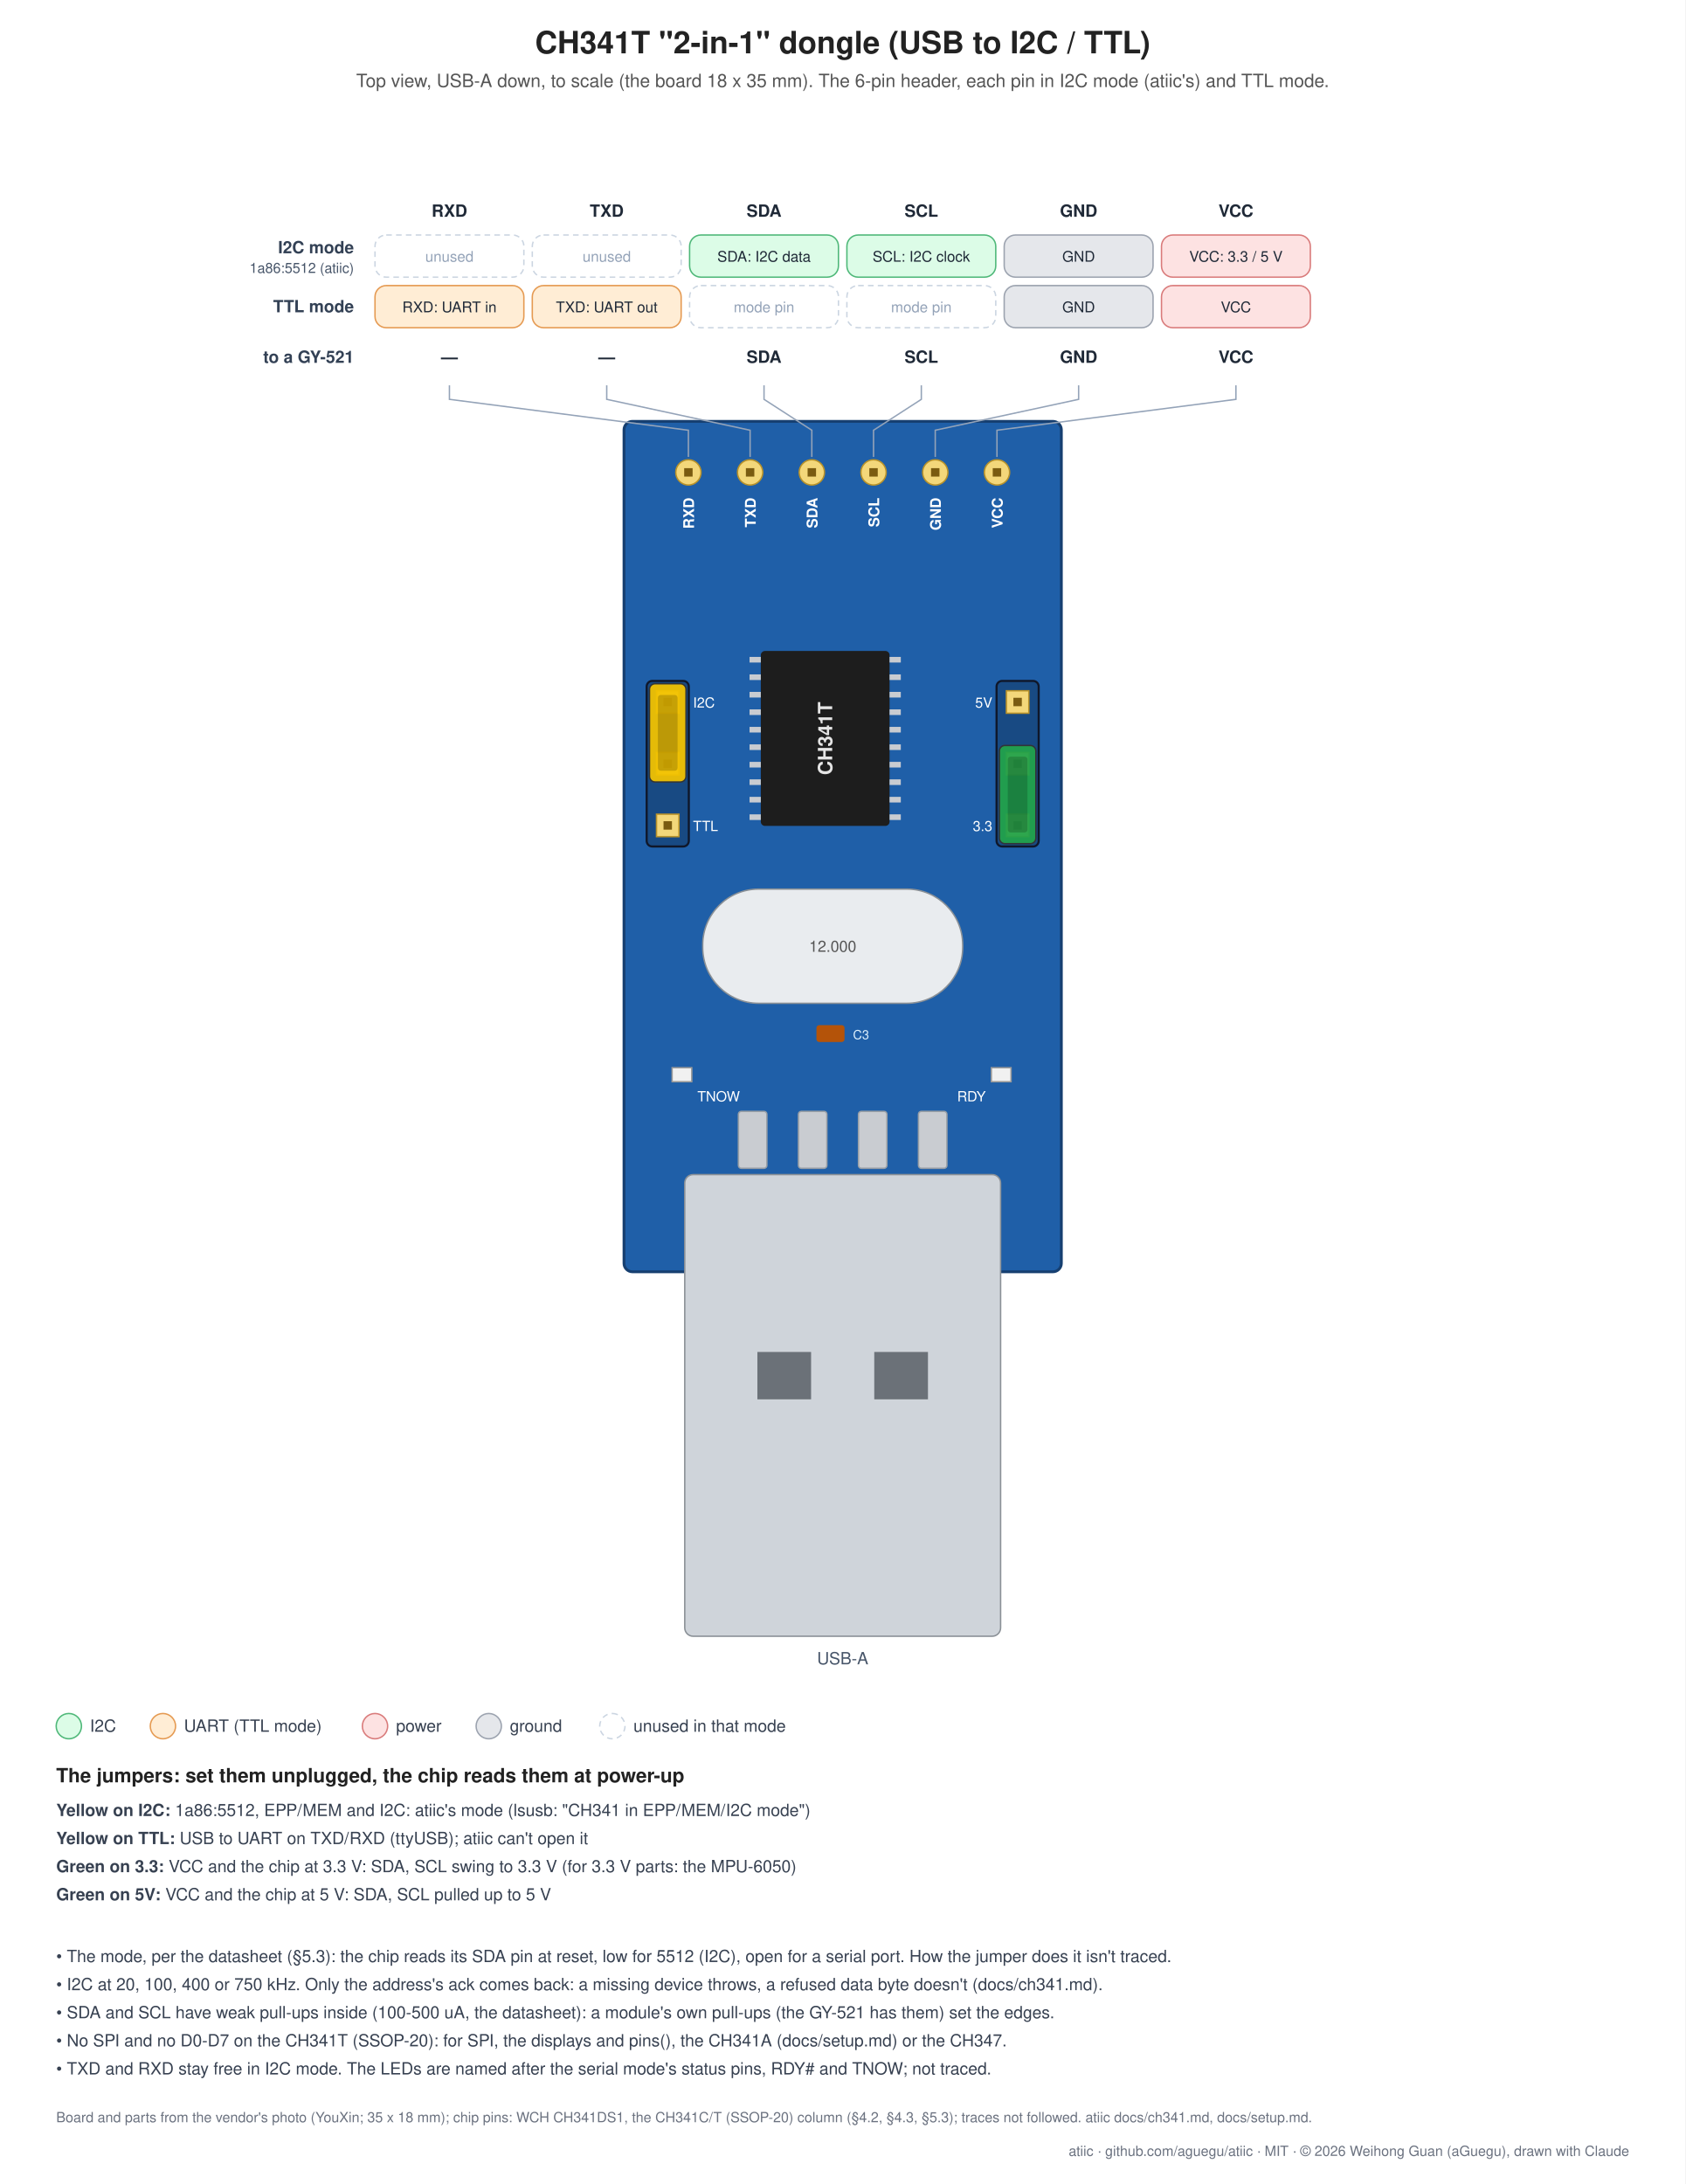
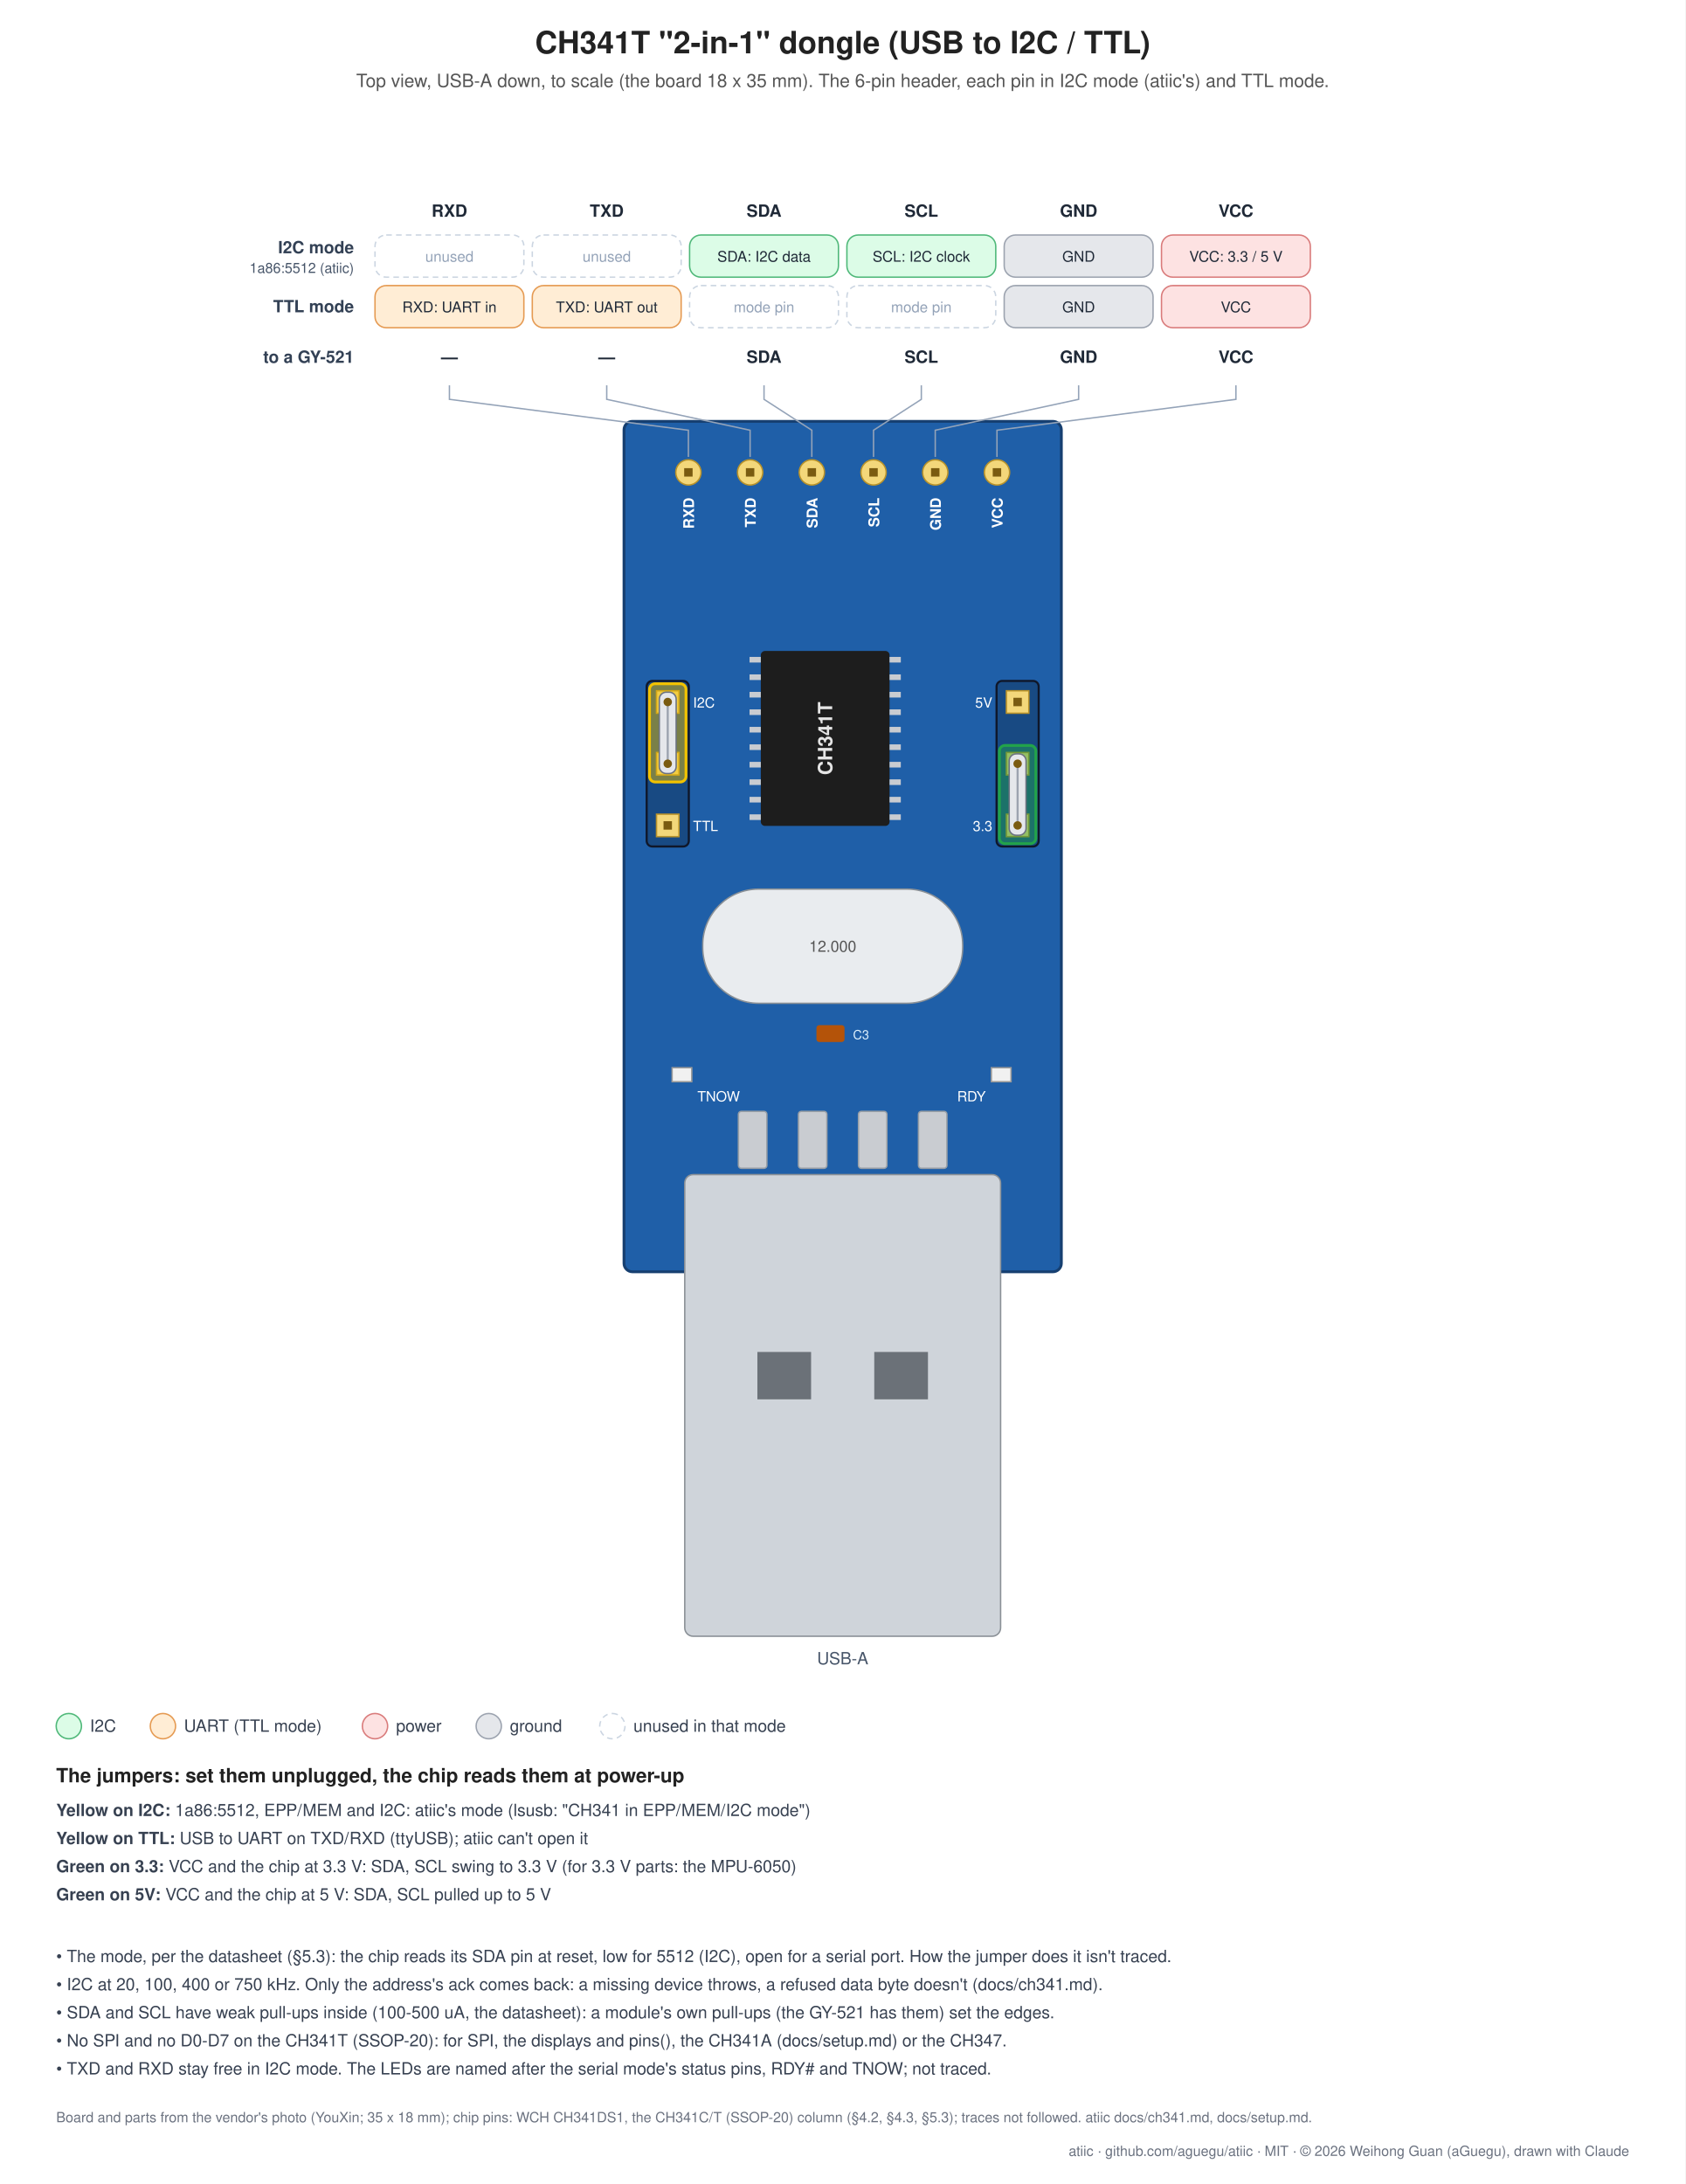
<svg xmlns="http://www.w3.org/2000/svg" viewBox="0 0 1200 1555" width="1200" height="1555" font-family="Helvetica, Arial, sans-serif">
  <rect width="1200" height="1555" fill="#ffffff" />
  <text x="600.0" y="38" text-anchor="middle" font-size="22" font-weight="bold" fill="#222">CH341T "2-in-1" dongle (USB to I2C / TTL)</text>
  <text x="600.0" y="62" text-anchor="middle" font-size="13" fill="#555">Top view, USB-A down, to scale (the board 18 x 35 mm). The 6-pin header, each pin in I2C mode (atiic's) and TTL mode.</text>
  <rect x="444.3" y="300" width="311.4" height="605.5" rx="6" fill="#1f5fa8" stroke="#163f70" stroke-width="2" />
  <text x="252.0" y="180.33" text-anchor="end" font-size="12" font-weight="bold" fill="#334155">I2C mode</text>
  <text x="252.0" y="194.33" text-anchor="end" font-size="10" fill="#475569">1a86:5512 (atiic)</text>
  <text x="252.0" y="222.33" text-anchor="end" font-size="12" font-weight="bold" fill="#334155">TTL mode</text>
  <text x="252.0" y="258.33" text-anchor="end" font-size="12" font-weight="bold" fill="#334155">to a GY-521</text>
  <circle cx="490.145" cy="336.33" r="9" fill="#f3d77a" stroke="#b8922a" />
  <rect x="487.145" y="333.33" width="6" height="6" fill="#7a5b10" />
  <text transform="translate(494.145 354.33) rotate(-90)" text-anchor="end" font-size="10.5" font-weight="bold" fill="#fff">RXD</text>
  <text x="320.0" y="154.33" text-anchor="middle" font-size="12" font-weight="bold" fill="#1f2937">RXD</text>
  <path d="M320.0 274.33 L320.0 284.33 L490.145 306.33 L490.145 325.33" fill="none" stroke="#94a3b8" />
  <rect x="267.0" y="167.33" width="106" height="30" rx="8" fill="#ffffff" stroke="#cbd5e1" stroke-dasharray="4 3" />
  <text x="320.0" y="186.33" text-anchor="middle" font-size="10.5" fill="#94a3b8">unused</text>
  <rect x="267.0" y="203.33" width="106" height="30" rx="8" fill="#ffedd5" stroke="#e59a52" />
  <text x="320.0" y="222.33" text-anchor="middle" font-size="10.5" fill="#1f2937">RXD: UART in</text>
  <text x="320.0" y="258.33" text-anchor="middle" font-size="12" font-weight="bold" fill="#1f2937">—</text>
  <circle cx="534.087" cy="336.33" r="9" fill="#f3d77a" stroke="#b8922a" />
  <rect x="531.087" y="333.33" width="6" height="6" fill="#7a5b10" />
  <text transform="translate(538.087 354.33) rotate(-90)" text-anchor="end" font-size="10.5" font-weight="bold" fill="#fff">TXD</text>
  <text x="432.0" y="154.33" text-anchor="middle" font-size="12" font-weight="bold" fill="#1f2937">TXD</text>
  <path d="M432.0 274.33 L432.0 284.33 L534.087 306.33 L534.087 325.33" fill="none" stroke="#94a3b8" />
  <rect x="379.0" y="167.33" width="106" height="30" rx="8" fill="#ffffff" stroke="#cbd5e1" stroke-dasharray="4 3" />
  <text x="432.0" y="186.33" text-anchor="middle" font-size="10.5" fill="#94a3b8">unused</text>
  <rect x="379.0" y="203.33" width="106" height="30" rx="8" fill="#ffedd5" stroke="#e59a52" />
  <text x="432.0" y="222.33" text-anchor="middle" font-size="10.5" fill="#1f2937">TXD: UART out</text>
  <text x="432.0" y="258.33" text-anchor="middle" font-size="12" font-weight="bold" fill="#1f2937">—</text>
  <circle cx="578.029" cy="336.33" r="9" fill="#f3d77a" stroke="#b8922a" />
  <rect x="575.029" y="333.33" width="6" height="6" fill="#7a5b10" />
  <text transform="translate(582.029 354.33) rotate(-90)" text-anchor="end" font-size="10.5" font-weight="bold" fill="#fff">SDA</text>
  <text x="544.0" y="154.33" text-anchor="middle" font-size="12" font-weight="bold" fill="#1f2937">SDA</text>
  <path d="M544.0 274.33 L544.0 284.33 L578.029 306.33 L578.029 325.33" fill="none" stroke="#94a3b8" />
  <rect x="491.0" y="167.33" width="106" height="30" rx="8" fill="#dcfce7" stroke="#4fb879" />
  <text x="544.0" y="186.33" text-anchor="middle" font-size="10.5" fill="#1f2937">SDA: I2C data</text>
  <rect x="491.0" y="203.33" width="106" height="30" rx="8" fill="#ffffff" stroke="#cbd5e1" stroke-dasharray="4 3" />
  <text x="544.0" y="222.33" text-anchor="middle" font-size="10.5" fill="#94a3b8">mode pin</text>
  <text x="544.0" y="258.33" text-anchor="middle" font-size="12" font-weight="bold" fill="#1f2937">SDA</text>
  <circle cx="621.971" cy="336.33" r="9" fill="#f3d77a" stroke="#b8922a" />
  <rect x="618.971" y="333.33" width="6" height="6" fill="#7a5b10" />
  <text transform="translate(625.971 354.33) rotate(-90)" text-anchor="end" font-size="10.5" font-weight="bold" fill="#fff">SCL</text>
  <text x="656.0" y="154.33" text-anchor="middle" font-size="12" font-weight="bold" fill="#1f2937">SCL</text>
  <path d="M656.0 274.33 L656.0 284.33 L621.971 306.33 L621.971 325.33" fill="none" stroke="#94a3b8" />
  <rect x="603.0" y="167.33" width="106" height="30" rx="8" fill="#dcfce7" stroke="#4fb879" />
  <text x="656.0" y="186.33" text-anchor="middle" font-size="10.5" fill="#1f2937">SCL: I2C clock</text>
  <rect x="603.0" y="203.33" width="106" height="30" rx="8" fill="#ffffff" stroke="#cbd5e1" stroke-dasharray="4 3" />
  <text x="656.0" y="222.33" text-anchor="middle" font-size="10.5" fill="#94a3b8">mode pin</text>
  <text x="656.0" y="258.33" text-anchor="middle" font-size="12" font-weight="bold" fill="#1f2937">SCL</text>
  <circle cx="665.913" cy="336.33" r="9" fill="#f3d77a" stroke="#b8922a" />
  <rect x="662.913" y="333.33" width="6" height="6" fill="#7a5b10" />
  <text transform="translate(669.913 354.33) rotate(-90)" text-anchor="end" font-size="10.5" font-weight="bold" fill="#fff">GND</text>
  <text x="768.0" y="154.33" text-anchor="middle" font-size="12" font-weight="bold" fill="#1f2937">GND</text>
  <path d="M768.0 274.33 L768.0 284.33 L665.913 306.33 L665.913 325.33" fill="none" stroke="#94a3b8" />
  <rect x="715.0" y="167.33" width="106" height="30" rx="8" fill="#e5e7eb" stroke="#9ca3af" />
  <text x="768.0" y="186.33" text-anchor="middle" font-size="10.5" fill="#1f2937">GND</text>
  <rect x="715.0" y="203.33" width="106" height="30" rx="8" fill="#e5e7eb" stroke="#9ca3af" />
  <text x="768.0" y="222.33" text-anchor="middle" font-size="10.5" fill="#1f2937">GND</text>
  <text x="768.0" y="258.33" text-anchor="middle" font-size="12" font-weight="bold" fill="#1f2937">GND</text>
  <circle cx="709.855" cy="336.33" r="9" fill="#f3d77a" stroke="#b8922a" />
  <rect x="706.855" y="333.33" width="6" height="6" fill="#7a5b10" />
  <text transform="translate(713.855 354.33) rotate(-90)" text-anchor="end" font-size="10.5" font-weight="bold" fill="#fff">VCC</text>
  <text x="880.0" y="154.33" text-anchor="middle" font-size="12" font-weight="bold" fill="#1f2937">VCC</text>
  <path d="M880.0 274.33 L880.0 284.33 L709.855 306.33 L709.855 325.33" fill="none" stroke="#94a3b8" />
  <rect x="827.0" y="167.33" width="106" height="30" rx="8" fill="#fde2e2" stroke="#d97b7b" />
  <text x="880.0" y="186.33" text-anchor="middle" font-size="10.5" fill="#1f2937">VCC: 3.3 / 5 V</text>
  <rect x="827.0" y="203.33" width="106" height="30" rx="8" fill="#fde2e2" stroke="#d97b7b" />
  <text x="880.0" y="222.33" text-anchor="middle" font-size="10.5" fill="#1f2937">VCC</text>
  <text x="880.0" y="258.33" text-anchor="middle" font-size="12" font-weight="bold" fill="#1f2937">VCC</text>
  <rect x="541.699" y="463.485" width="91.69" height="124.56" rx="3" fill="#1d1d1d" />
  <rect x="533.699" y="467.713" width="8" height="4" fill="#c9ccd1" />
  <rect x="633.389" y="467.713" width="8" height="4" fill="#c9ccd1" />
  <rect x="533.699" y="480.169" width="8" height="4" fill="#c9ccd1" />
  <rect x="633.389" y="480.169" width="8" height="4" fill="#c9ccd1" />
  <rect x="533.699" y="492.625" width="8" height="4" fill="#c9ccd1" />
  <rect x="633.389" y="492.625" width="8" height="4" fill="#c9ccd1" />
  <rect x="533.699" y="505.081" width="8" height="4" fill="#c9ccd1" />
  <rect x="633.389" y="505.081" width="8" height="4" fill="#c9ccd1" />
  <rect x="533.699" y="517.537" width="8" height="4" fill="#c9ccd1" />
  <rect x="633.389" y="517.537" width="8" height="4" fill="#c9ccd1" />
  <rect x="533.699" y="529.993" width="8" height="4" fill="#c9ccd1" />
  <rect x="633.389" y="529.993" width="8" height="4" fill="#c9ccd1" />
  <rect x="533.699" y="542.449" width="8" height="4" fill="#c9ccd1" />
  <rect x="633.389" y="542.449" width="8" height="4" fill="#c9ccd1" />
  <rect x="533.699" y="554.905" width="8" height="4" fill="#c9ccd1" />
  <rect x="633.389" y="554.905" width="8" height="4" fill="#c9ccd1" />
  <rect x="533.699" y="567.361" width="8" height="4" fill="#c9ccd1" />
  <rect x="633.389" y="567.361" width="8" height="4" fill="#c9ccd1" />
  <rect x="533.699" y="579.817" width="8" height="4" fill="#c9ccd1" />
  <rect x="633.389" y="579.817" width="8" height="4" fill="#c9ccd1" />
  <text transform="translate(592.544 525.765) rotate(-90)" text-anchor="middle" font-size="14" font-weight="bold" fill="#e5e5e5">CH341T</text>
  <rect x="500.352" y="633.025" width="185.11" height="81.31" rx="39.79" fill="#e9ecef" stroke="#8a9096" />
  <text x="592.907" y="677.68" text-anchor="middle" font-size="11" fill="#555">12.000</text>
  <rect x="581.316" y="729.905" width="20" height="12" rx="2" fill="#b45309" />
  <text x="607.316" y="739.905" font-size="9" fill="#e0f2fe">C3</text>
  <rect x="460.44" y="484.815" width="30" height="117.884" rx="4" fill="#000" fill-opacity="0.22" stroke="#0f172a" stroke-width="1.5" />
  <rect x="467.44" y="491.815" width="16" height="16" fill="#f3d77a" stroke="#b8922a" />
  <rect x="472.44" y="496.815" width="6" height="6" fill="#7a5b10" />
  <rect x="467.44" y="535.757" width="16" height="16" fill="#f3d77a" stroke="#b8922a" />
  <rect x="472.44" y="540.757" width="6" height="6" fill="#7a5b10" />
  <rect x="467.44" y="579.699" width="16" height="16" fill="#f3d77a" stroke="#b8922a" />
  <rect x="472.44" y="584.699" width="6" height="6" fill="#7a5b10" />
-   <rect x="462.44" y="486.815" width="26" height="69.942" rx="4" fill="#f2c200" stroke="#333" opacity="0.94" />
-   <rect x="468.44" y="494.815" width="14" height="53.942" rx="2" fill="#000" opacity="0.18" />
+   <rect x="462.44" y="486.815" width="26" height="69.942" rx="4" fill="#f2c200" fill-opacity="0.45" stroke="#f2c200" stroke-width="2" />
+   <rect x="469.44" y="492.815" width="12" height="57.942" rx="5" fill="#e5e7eb" stroke="#6b7280" stroke-width="1" />
+   <line x1="475.44" y1="497.815" x2="475.44" y2="545.757" stroke="#9ca3af" stroke-width="1.5" />
+   <circle cx="475.44" cy="499.815" r="3" fill="#7a5b10" />
+   <circle cx="475.44" cy="543.757" r="3" fill="#7a5b10" />
  <rect x="709.56" y="484.815" width="30" height="117.884" rx="4" fill="#000" fill-opacity="0.22" stroke="#0f172a" stroke-width="1.5" />
  <rect x="716.56" y="491.815" width="16" height="16" fill="#f3d77a" stroke="#b8922a" />
  <rect x="721.56" y="496.815" width="6" height="6" fill="#7a5b10" />
  <rect x="716.56" y="535.757" width="16" height="16" fill="#f3d77a" stroke="#b8922a" />
  <rect x="721.56" y="540.757" width="6" height="6" fill="#7a5b10" />
  <rect x="716.56" y="579.699" width="16" height="16" fill="#f3d77a" stroke="#b8922a" />
  <rect x="721.56" y="584.699" width="6" height="6" fill="#7a5b10" />
-   <rect x="711.56" y="530.757" width="26" height="69.942" rx="4" fill="#22a34a" stroke="#333" opacity="0.94" />
-   <rect x="717.56" y="538.757" width="14" height="53.942" rx="2" fill="#000" opacity="0.18" />
+   <rect x="711.56" y="530.757" width="26" height="69.942" rx="4" fill="#22a34a" fill-opacity="0.45" stroke="#22a34a" stroke-width="2" />
+   <rect x="718.56" y="536.757" width="12" height="57.942" rx="5" fill="#e5e7eb" stroke="#6b7280" stroke-width="1" />
+   <line x1="724.56" y1="541.757" x2="724.56" y2="589.699" stroke="#9ca3af" stroke-width="1.5" />
+   <circle cx="724.56" cy="543.757" r="3" fill="#7a5b10" />
+   <circle cx="724.56" cy="587.699" r="3" fill="#7a5b10" />
  <text x="493.44" y="503.815" font-size="10" fill="#fff">I2C</text>
  <text x="493.44" y="591.699" font-size="10" fill="#fff">TTL</text>
  <text x="706.56" y="503.815" text-anchor="end" font-size="10" fill="#fff">5V</text>
  <text x="706.56" y="591.699" text-anchor="end" font-size="10" fill="#fff">3.3</text>
  <rect x="478.554" y="760.18" width="14" height="10" fill="#f1f1f1" stroke="#999" />
  <text x="496.554" y="784.18" text-anchor="start" font-size="10" fill="#fff">TNOW</text>
  <rect x="705.876" y="760.18" width="14" height="10" fill="#f1f1f1" stroke="#999" />
  <text x="701.876" y="784.18" text-anchor="end" font-size="10" fill="#fff">RDY</text>
  <rect x="525.783" y="791.32" width="20.241" height="40.482" rx="2" fill="#c9ccd1" stroke="#9aa0a6" />
  <rect x="568.514" y="791.32" width="20.241" height="40.482" rx="2" fill="#c9ccd1" stroke="#9aa0a6" />
  <rect x="611.245" y="791.32" width="20.241" height="40.482" rx="2" fill="#c9ccd1" stroke="#9aa0a6" />
  <rect x="653.976" y="791.32" width="20.241" height="40.482" rx="2" fill="#c9ccd1" stroke="#9aa0a6" />
  <rect x="487.55" y="836.3" width="224.9" height="328.7" rx="6" fill="#cfd4da" stroke="#8a9096" />
  <rect x="539.277" y="962.59" width="38.233" height="33.735" fill="#6b7178" />
  <rect x="622.49" y="962.59" width="38.233" height="33.735" fill="#6b7178" />
  <text x="600.0" y="1185.0" text-anchor="middle" font-size="12" fill="#475569">USB-A</text>
  <rect x="40" y="1220.0" width="18" height="18" rx="9" fill="#dcfce7" stroke="#4fb879" />
  <text x="64" y="1233.0" font-size="12" fill="#374151">I2C</text>
  <rect x="107" y="1220.0" width="18" height="18" rx="9" fill="#ffedd5" stroke="#e59a52" />
  <text x="131" y="1233.0" font-size="12" fill="#374151">UART (TTL mode)</text>
  <rect x="258" y="1220.0" width="18" height="18" rx="9" fill="#fde2e2" stroke="#d97b7b" />
  <text x="282" y="1233.0" font-size="12" fill="#374151">power</text>
  <rect x="339" y="1220.0" width="18" height="18" rx="9" fill="#e5e7eb" stroke="#9ca3af" />
  <text x="363" y="1233.0" font-size="12" fill="#374151">ground</text>
  <rect x="427" y="1220.0" width="18" height="18" rx="9" fill="#ffffff" stroke="#cbd5e1" stroke-dasharray="4 3" />
  <text x="451" y="1233.0" font-size="12" fill="#374151">unused in that mode</text>
  <text x="40" y="1269.0" font-size="14" font-weight="bold" fill="#222">The jumpers: set them unplugged, the chip reads them at power-up</text>
  <text x="40" y="1293.0" font-size="12" fill="#374151">
    <tspan font-weight="bold">Yellow on I2C:</tspan> 1a86:5512, EPP/MEM and I2C: atiic's mode (lsusb: "CH341 in EPP/MEM/I2C mode")</text>
  <text x="40" y="1313.0" font-size="12" fill="#374151">
    <tspan font-weight="bold">Yellow on TTL:</tspan> USB to UART on TXD/RXD (ttyUSB); atiic can't open it</text>
  <text x="40" y="1333.0" font-size="12" fill="#374151">
    <tspan font-weight="bold">Green on 3.3:</tspan> VCC and the chip at 3.3 V: SDA, SCL swing to 3.3 V (for 3.3 V parts: the MPU-6050)</text>
  <text x="40" y="1353.0" font-size="12" fill="#374151">
    <tspan font-weight="bold">Green on 5V:</tspan> VCC and the chip at 5 V: SDA, SCL pulled up to 5 V</text>
  <text x="40" y="1397.0" font-size="12" fill="#374151">• The mode, per the datasheet (§5.3): the chip reads its SDA pin at reset, low for 5512 (I2C), open for a serial port. How the jumper does it isn't traced.</text>
  <text x="40" y="1417.0" font-size="12" fill="#374151">• I2C at 20, 100, 400 or 750 kHz. Only the address's ack comes back: a missing device throws, a refused data byte doesn't (docs/ch341.md).</text>
  <text x="40" y="1437.0" font-size="12" fill="#374151">• SDA and SCL have weak pull-ups inside (100-500 uA, the datasheet): a module's own pull-ups (the GY-521 has them) set the edges.</text>
  <text x="40" y="1457.0" font-size="12" fill="#374151">• No SPI and no D0-D7 on the CH341T (SSOP-20): for SPI, the displays and pins(), the CH341A (docs/setup.md) or the CH347.</text>
  <text x="40" y="1477.0" font-size="12" fill="#374151">• TXD and RXD stay free in I2C mode. The LEDs are named after the serial mode's status pins, RDY# and TNOW; not traced.</text>
  <text x="40" y="1511.0" font-size="10" fill="#6b7280">Board and parts from the vendor's photo (YouXin; 35 x 18 mm); chip pins: WCH CH341DS1, the CH341C/T (SSOP-20) column (§4.2, §4.3, §5.3); traces not followed. atiic docs/ch341.md, docs/setup.md.</text>
  <text x="1160" y="1535.0" text-anchor="end" font-size="10" fill="#6b7280">atiic · github.com/aguegu/atiic · MIT · © 2026 Weihong Guan (aGuegu), drawn with Claude</text>
</svg>
